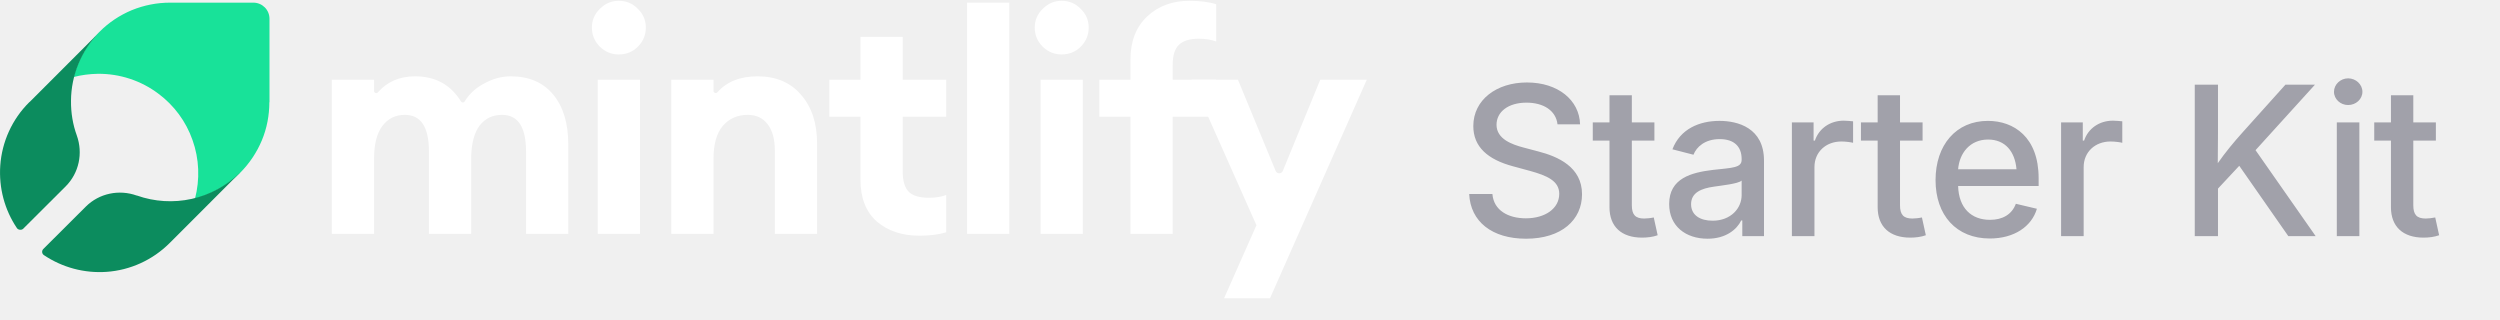
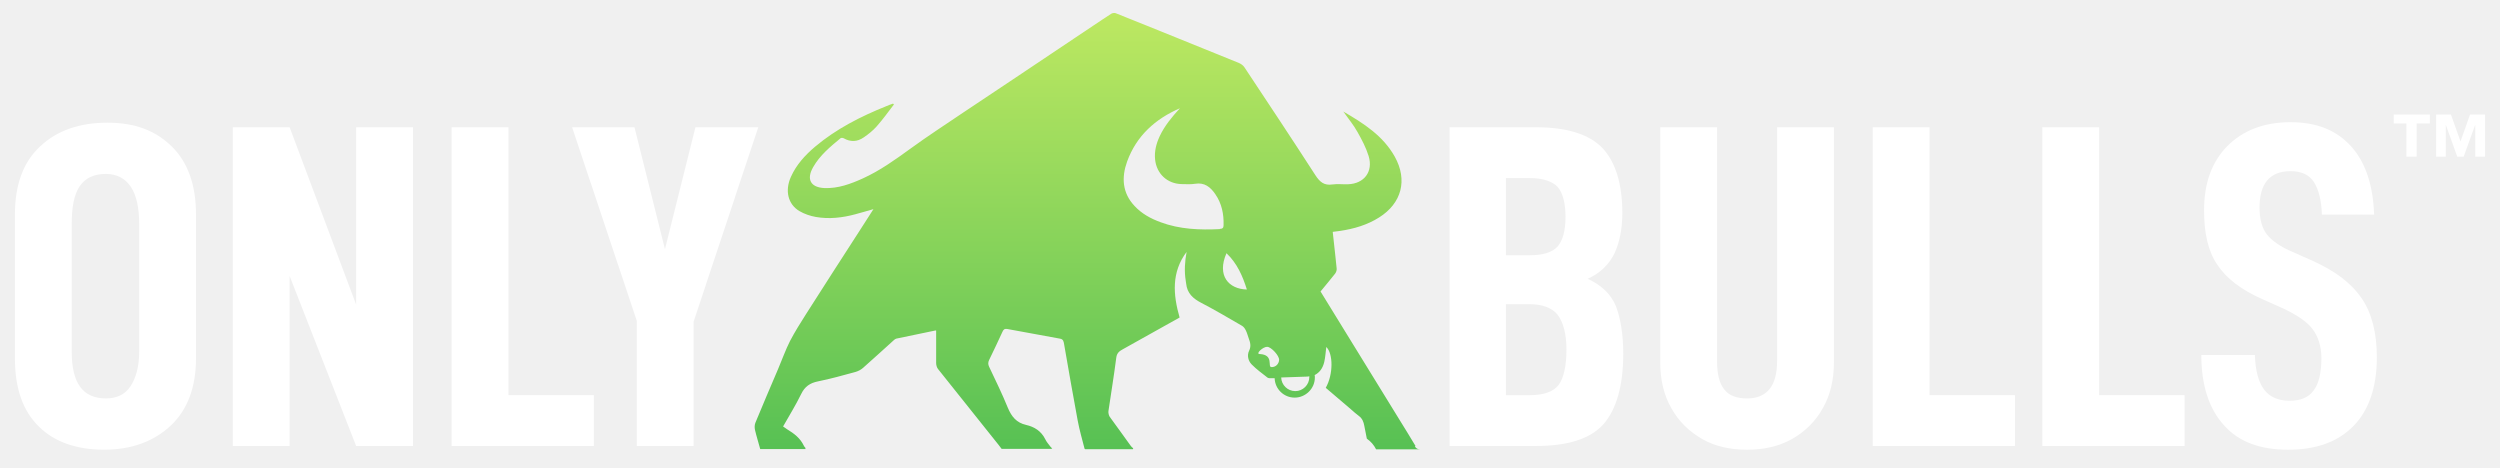
- <svg xmlns="http://www.w3.org/2000/svg" width="180" height="23" viewBox="0 0 180 23" fill="none">
-   <path d="M91.44 21.476H88.133L90.464 16.216L85.802 5.74H89.132L91.847 12.307C91.943 12.536 92.268 12.536 92.362 12.306L95.058 5.74H98.409L91.44 21.476Z" fill="white" />
-   <path d="M81.393 16.837V8.403H79.152V5.74H81.393V4.297C81.393 2.98 81.792 1.944 82.592 1.19C83.391 0.435 84.404 0.058 85.633 0.058C86.387 0.058 87.031 0.139 87.564 0.302V2.988C87.208 2.854 86.794 2.788 86.32 2.788C85.655 2.788 85.174 2.936 84.878 3.232C84.582 3.513 84.434 3.994 84.434 4.674V5.74H87.564V8.403H84.434V16.837H81.393Z" fill="white" />
-   <path d="M76.433 3.92C75.915 3.92 75.463 3.735 75.079 3.365C74.694 2.98 74.502 2.521 74.502 1.989C74.502 1.456 74.694 1.005 75.079 0.635C75.463 0.25 75.915 0.058 76.433 0.058C76.98 0.058 77.438 0.25 77.809 0.635C78.193 1.005 78.386 1.456 78.386 1.989C78.386 2.521 78.193 2.98 77.809 3.365C77.438 3.735 76.98 3.92 76.433 3.92ZM74.924 16.837V5.74H77.964V16.837H74.924Z" fill="white" />
-   <path d="M69.628 16.837V0.191H72.669V16.837H69.628Z" fill="white" />
-   <path d="M66.194 16.97C64.951 16.97 63.93 16.63 63.131 15.949C62.347 15.254 61.955 14.255 61.955 12.953V8.403H59.713V5.74H61.955V2.655H64.995V5.74H68.125V8.403H64.995V12.354C64.995 13.034 65.143 13.523 65.439 13.819C65.735 14.1 66.216 14.24 66.882 14.24C67.355 14.24 67.769 14.174 68.125 14.04V16.726C67.592 16.889 66.948 16.97 66.194 16.97Z" fill="white" />
-   <path d="M48.332 16.837V5.74H51.373V6.551C51.373 6.688 51.559 6.748 51.65 6.646C52.328 5.879 53.293 5.495 54.546 5.495C55.878 5.495 56.921 5.939 57.676 6.827C58.445 7.7 58.83 8.869 58.83 10.334V16.837H55.789V10.844C55.789 10.03 55.619 9.402 55.279 8.958C54.939 8.499 54.458 8.27 53.836 8.27C53.096 8.27 52.497 8.536 52.038 9.069C51.594 9.601 51.373 10.386 51.373 11.421V16.837H48.332Z" fill="white" />
-   <path d="M44.547 3.92C44.029 3.92 43.578 3.735 43.193 3.365C42.809 2.98 42.616 2.521 42.616 1.989C42.616 1.456 42.809 1.005 43.193 0.635C43.578 0.25 44.029 0.058 44.547 0.058C45.095 0.058 45.553 0.25 45.923 0.635C46.308 1.005 46.5 1.456 46.5 1.989C46.5 2.521 46.308 2.98 45.923 3.365C45.553 3.735 45.095 3.92 44.547 3.92ZM43.038 16.837V5.74H46.079V16.837H43.038Z" fill="white" />
-   <path d="M37.875 16.837V10.911C37.875 9.15 37.298 8.27 36.144 8.27C35.478 8.27 34.945 8.521 34.546 9.024C34.161 9.527 33.954 10.275 33.924 11.266V16.837H30.884V10.911C30.884 9.15 30.306 8.27 29.152 8.27C28.472 8.27 27.932 8.536 27.532 9.069C27.133 9.601 26.933 10.386 26.933 11.421V16.837H23.892V5.74H26.933V6.559C26.933 6.695 27.116 6.755 27.206 6.652C27.878 5.881 28.771 5.495 29.885 5.495C31.349 5.495 32.452 6.1 33.193 7.309C33.252 7.404 33.395 7.403 33.454 7.307C33.774 6.78 34.219 6.361 34.79 6.05C35.441 5.68 36.099 5.495 36.765 5.495C38.082 5.495 39.103 5.932 39.828 6.805C40.553 7.678 40.916 8.876 40.916 10.4V16.837H37.875Z" fill="white" />
-   <path d="M19.403 7.362V1.35C19.403 0.705 18.879 0.191 18.244 0.191H12.235C11.291 0.191 10.357 0.378 9.487 0.733C8.618 1.098 7.824 1.621 7.16 2.295L7.114 2.341C6.235 3.23 5.609 4.333 5.291 5.548C5.861 5.399 6.45 5.324 7.039 5.314C8.609 5.296 10.151 5.801 11.403 6.745C12.534 7.586 13.394 8.746 13.861 10.083C14.347 11.438 14.403 12.916 14.039 14.309C15.244 13.991 16.356 13.364 17.244 12.486L17.291 12.439C17.954 11.775 18.487 10.98 18.851 10.111C19.216 9.241 19.393 8.306 19.393 7.362H19.403Z" fill="#18E299" />
-   <path d="M5.112 7.26C5.121 5.416 5.857 3.646 7.151 2.324L2.151 7.326C2.133 7.344 2.114 7.354 2.095 7.372C0.876 8.583 0.14 10.204 0.019 11.918C-0.092 13.52 0.327 15.103 1.22 16.426C1.306 16.552 1.537 16.593 1.667 16.472L4.73 13.417C5.689 12.458 5.987 11.033 5.531 9.757C5.242 8.965 5.103 8.117 5.112 7.26Z" fill="#0C8C5E" />
-   <path d="M17.262 12.44C16.303 13.38 15.102 14.032 13.799 14.321C12.486 14.61 11.127 14.526 9.861 14.079C9.861 14.079 9.851 14.079 9.842 14.079C8.567 13.622 7.142 13.921 6.183 14.871L3.12 17.926C2.99 18.056 3.009 18.27 3.167 18.373C4.489 19.258 6.072 19.686 7.673 19.574C9.386 19.453 10.997 18.717 12.216 17.497L12.263 17.451L17.262 12.449V12.44Z" fill="#0C8C5E" />
-   <text x="105" y="17" font-family="Inter, ui-sans-serif, system-ui, -apple-system, sans-serif" font-size="15" font-weight="500" fill="#A1A1AA" letter-spacing="-0.01em">Starter Kit</text>
+ <svg xmlns="http://www.w3.org/2000/svg" width="100%" height="100%" viewBox="0 0 1070 200" version="1.1" xml:space="preserve" style="fill-rule:evenodd;clip-rule:evenodd;stroke-linejoin:round;stroke-miterlimit:2;">
+   <g id="Artboard1" transform="matrix(0.964833,0,0,0.930233,-149.5491,-333.0233)">
+     <rect x="155" y="358" width="1109" height="215" style="fill:none;" />
+     <g transform="matrix(1.036449,0,0,1.075,-36.74299,-19.325)">
+       <path d="M1136.85,532.99C1130.52,526.07 1127.16,515.99 1127.16,502.94L1150.09,502.94C1150.29,509.66 1151.67,514.6 1154.05,517.77C1156.42,520.93 1160.18,522.52 1164.92,522.52C1169.66,522.52 1173.03,521.14 1175.2,518.17C1177.37,515.4 1178.56,510.66 1178.56,504.33C1178.56,499.19 1177.17,495.04 1174.8,491.87C1172.43,488.71 1168.28,485.94 1162.54,483.17L1153.25,479.02C1144.35,475.07 1138.03,470.32 1134.07,464.39C1130.12,458.66 1128.34,450.95 1128.34,441.06C1128.34,429.59 1131.5,420.5 1138.23,413.58C1144.95,406.86 1153.85,403.3 1165.32,403.3C1176.79,403.3 1185.09,406.86 1191.22,413.58C1197.35,420.3 1200.71,430.19 1201.11,442.84L1178.77,442.84C1178.57,436.71 1177.38,432.16 1175.41,429C1173.43,425.84 1170.07,424.26 1165.33,424.26C1156.43,424.26 1152.08,429.6 1152.08,439.88C1152.08,444.62 1153.07,448.58 1155.24,451.35C1157.42,454.12 1161.17,456.69 1166.31,458.86L1175.21,462.81C1184.7,467.16 1191.42,472.3 1195.77,478.63C1200.12,484.96 1202.29,493.46 1202.29,503.94C1202.29,516.59 1198.93,526.48 1192.4,533.2C1185.68,540.12 1176.38,543.48 1164.33,543.48C1152.28,543.48 1143.18,540.12 1136.85,533L1136.85,532.99Z" style="fill:white;fill-rule:nonzero;" />
+     </g>
+     <g transform="matrix(1.036449,0,0,1.075,-36.74299,-19.325)">
+       <path d="M1059.11,405.47L1083.43,405.47L1083.43,520.13L1120,520.13L1120,541.88L1059.11,541.88L1059.11,405.47Z" style="fill:white;fill-rule:nonzero;" />
+     </g>
+     <g transform="matrix(1.036449,0,0,1.075,-36.74299,-19.325)">
+       <path d="M986.52,405.47L1010.84,405.47L1010.84,520.13L1047.41,520.13L1047.41,541.88L986.52,541.88L986.52,405.47Z" style="fill:white;fill-rule:nonzero;" />
+     </g>
+     <g transform="matrix(1.036449,0,0,1.075,-36.74299,-19.325)">
+       <path d="M913.57,538.92C908.04,535.76 903.49,531.41 900.32,525.67C897.16,520.13 895.58,513.61 895.58,506.1L895.58,405.47L919.9,405.47L919.9,505.51C919.9,511.05 920.89,515.2 923.06,517.77C925.04,520.34 928.4,521.53 932.75,521.53C941.25,521.53 945.6,516.19 945.6,505.52L945.6,405.48L969.92,405.48L969.92,506.11C969.92,513.62 968.34,520.15 965.18,525.68C962.02,531.41 957.47,535.76 951.93,538.93C946.2,542.09 939.87,543.48 932.76,543.48C925.65,543.48 919.12,542.1 913.58,538.93L913.57,538.92Z" style="fill:white;fill-rule:nonzero;" />
+     </g>
+     <g transform="matrix(1.036449,0,0,1.075,-36.74299,-19.325)">
+       <path d="M876.59,481.98C878.57,487.12 879.75,494.04 879.75,502.34C879.75,516.18 876.79,526.26 871.25,532.59C865.52,538.92 855.83,541.88 842.39,541.88L805.42,541.88L805.42,405.47L842.39,405.47C855.64,405.47 865.12,408.44 870.86,414.37C876.39,420.3 879.36,429.59 879.36,442.25C879.36,448.97 878.17,454.71 876,459.45C873.63,464.19 869.87,467.95 864.53,470.32C870.46,473.09 874.42,476.84 876.59,481.98ZM829.54,427.22L829.54,460.24L839.82,460.24C845.35,460.24 849.31,459.05 851.68,456.48C853.86,453.91 855.04,449.76 855.04,443.83C855.04,437.9 853.86,433.55 851.68,430.98C849.31,428.61 845.35,427.22 839.82,427.22L829.54,427.22ZM852.08,515.79C854.25,512.82 855.44,507.68 855.44,500.57C855.44,493.85 854.05,488.91 851.68,485.74C849.31,482.77 845.16,481.19 839.62,481.19L829.54,481.19L829.54,520.14L839.62,520.14C845.55,520.14 849.7,518.76 852.08,515.79Z" style="fill:white;fill-rule:nonzero;" />
+     </g>
+     <g transform="matrix(1.036449,0,0,1.075,-36.74299,-19.325)">
+       <path d="M481.86,488.69L481.86,541.88L457.54,541.88L457.54,488.3L429.86,405.46L456.55,405.46L469.6,457.65L482.65,405.46L509.54,405.46L481.86,488.69Z" style="fill:white;fill-rule:nonzero;" />
+     </g>
+     <g transform="matrix(1.036449,0,0,1.075,-36.74299,-19.325)">
+       <path d="M378.29,405.47L402.61,405.47L402.61,520.13L439.18,520.13L439.18,541.88L378.29,541.88L378.29,405.47Z" style="fill:white;fill-rule:nonzero;" />
+     </g>
+     <g transform="matrix(1.036449,0,0,1.075,-36.74299,-19.325)">
+       <path d="M361.75,405.47L361.75,541.88L337.43,541.88L308.96,469.13L308.96,541.88L284.64,541.88L284.64,405.47L308.96,405.47L337.43,481.39L337.43,405.47L361.75,405.47Z" style="fill:white;fill-rule:nonzero;" />
+     </g>
+     <g transform="matrix(1.036449,0,0,1.075,-36.74299,-19.325)">
+       <path d="M201.67,533.59C194.75,526.87 191.39,517.18 191.39,504.33L191.39,442.85C191.39,430 194.95,420.31 202.26,413.59C209.38,406.87 219.06,403.51 230.93,403.51C242.8,403.51 251.49,406.87 258.41,413.59C265.33,420.31 268.89,430 268.89,442.85L268.89,504.33C268.89,516.98 265.13,526.67 257.82,533.39C250.51,540.11 241.02,543.47 229.55,543.47C218.08,543.47 208.4,540.31 201.67,533.59ZM240.81,516.39C243.18,512.83 244.57,507.89 244.57,501.56L244.57,446.8C244.57,439.88 243.38,434.54 241.01,430.98C238.64,427.42 235.08,425.44 230.33,425.44C225.19,425.44 221.43,427.22 219.06,430.78C216.69,434.34 215.7,439.68 215.7,446.79L215.7,501.55C215.7,514.99 220.44,521.52 230.33,521.52C234.88,521.52 238.44,519.94 240.81,516.38L240.81,516.39Z" style="fill:white;fill-rule:nonzero;" />
+     </g>
+     <g transform="matrix(1.036449,0,0,1.075,-36.74299,-19.325)">
+       <path d="M790.82,541.85C788.58,538.07 786.25,534.34 783.92,530.56C776.32,518.24 768.71,505.88 761.15,493.57C757.51,487.65 753.87,481.72 750.19,475.75C752.29,473.18 754.43,470.67 756.44,468.1C756.86,467.54 757.19,466.61 757.09,465.91C756.72,461.99 756.25,458.03 755.83,454.11C755.69,452.85 755.55,451.54 755.41,450.24C756.62,450.05 757.6,449.96 758.63,449.82C764.51,448.93 770.15,447.3 775.24,444.08C784.9,438.02 787.56,428.08 781.96,418.05C776.97,409.14 768.76,403.87 759.94,398.74C762.14,401.87 764.33,404.48 765.96,407.42C767.83,410.73 769.65,414.14 770.77,417.78C772.82,424.45 768.86,429.63 761.95,429.86C759.71,429.95 757.42,429.63 755.23,429.95C751.78,430.46 749.91,428.92 748.05,426.08C738.02,410.54 727.8,395.15 717.59,379.76C717.03,378.92 716.05,378.27 715.12,377.89C706.53,374.39 697.95,370.94 689.32,367.44C680.41,363.85 671.5,360.21 662.54,356.66C662.03,356.43 661.19,356.57 660.67,356.85C658.15,358.44 655.73,360.12 653.25,361.75C642.99,368.61 632.67,375.51 622.37,382.42C614.2,387.88 605.99,393.34 597.83,398.79C590.04,404.06 582.11,409.19 574.5,414.74C568.06,419.41 561.63,424.02 554.35,427.34C549.08,429.72 543.71,431.73 537.84,431.49C531.92,431.21 530.05,427.71 533.03,422.53C535.92,417.45 540.35,413.81 544.74,410.17C545.02,409.94 545.72,409.98 546.09,410.17C549.03,411.85 551.92,411.71 554.63,409.84C556.63,408.49 558.55,406.95 560.18,405.13C562.84,402.14 565.17,398.88 567.6,395.71C567.46,395.57 567.32,395.48 567.23,395.34C566.76,395.53 566.25,395.67 565.78,395.85C565.31,396.04 564.8,396.27 564.29,396.46C553.38,400.85 542.97,406.12 533.87,413.77C529.58,417.41 525.8,421.51 523.47,426.79C520.9,432.57 522.21,438.41 527.16,441.35C529.31,442.61 531.83,443.45 534.25,443.87C539.89,444.85 545.54,444.2 551.09,442.7C553.61,442.05 556.13,441.25 558.84,440.51C556.74,443.82 554.74,446.9 552.73,450.03C545.17,461.74 537.61,473.45 530.1,485.25C527.67,489.08 525.25,492.9 523.15,496.91C521.19,500.78 519.74,504.93 518.02,508.95C514.75,516.6 511.49,524.21 508.32,531.9C507.95,532.79 507.9,534 508.13,534.98C508.74,537.64 509.58,540.25 510.37,543.19L529.73,543.19L529.73,542.68C529.45,542.45 529.22,542.12 528.98,541.65C527.49,538.52 524.83,536.52 521.98,534.79C521.37,534.42 520.81,534 520.16,533.53C522.77,528.91 525.57,524.43 527.86,519.72C529.45,516.41 531.69,514.91 535.14,514.22C540.51,513.15 545.78,511.65 551.09,510.21C552.3,509.88 553.52,509.23 554.45,508.39C558.88,504.52 563.17,500.51 567.56,496.59C567.88,496.31 568.21,496.03 568.59,495.94C574.19,494.77 579.79,493.61 585.39,492.44C585.53,492.44 585.71,492.49 585.67,492.49L585.67,506.35C585.67,507.24 585.95,508.26 586.46,508.92C595.14,519.84 603.82,530.66 612.49,541.53C612.82,541.95 613.14,542.37 613.7,543.12L613.28,543.12L634.93,543.12C634.93,543.12 635.21,542.93 635.35,542.89C635.07,542.7 634.79,542.42 634.6,542.19C633.81,541.16 632.92,540.14 632.36,538.97C630.63,535.47 627.65,533.65 624.15,532.86C620.05,531.93 617.94,529.31 616.36,525.54C613.93,519.57 611.09,513.78 608.33,507.95C607.86,506.92 607.86,506.13 608.33,505.1C610.29,501.09 612.2,497.03 614.07,492.97C614.49,492.04 614.95,491.62 616.07,491.8C623.58,493.2 631.14,494.6 638.7,495.95C640.1,496.18 640.24,497.16 640.43,498.28C642.34,509.2 644.21,520.11 646.26,531.03C647,535 648.12,538.87 649.2,543.07C649.29,543.12 649.38,543.16 649.48,543.26L669.91,543.26C669.91,543.26 670,542.98 670,542.84C669.62,542.61 669.25,542.23 668.88,541.72C665.99,537.57 662.91,533.56 659.97,529.4C659.55,528.75 659.32,527.72 659.41,526.97C660.53,519.32 661.79,511.72 662.77,504.02C663.05,501.97 664.21,501.22 665.66,500.43C673.73,495.95 681.76,491.43 689.87,486.9C687.07,477.1 686.32,467.54 692.86,458.82C692.11,462.93 691.83,466.98 692.49,471.14C692.54,471.56 692.63,471.98 692.67,472.35C693.09,476.55 695.66,478.83 699.2,480.65C705.12,483.73 710.87,487.13 716.65,490.49C717.35,490.91 717.86,491.7 718.23,492.45C718.75,493.48 719.02,494.6 719.4,495.67C720.05,497.44 720.61,499.08 719.63,501.08C718.65,503.09 719.21,505.42 720.7,506.96C722.75,509.06 725.18,510.79 727.47,512.6C727.89,512.93 728.59,512.88 729.15,512.88L730.55,512.88C730.69,517.5 734.47,521.18 739.13,521.18C743.79,521.18 747.76,517.31 747.76,512.6C747.76,512.23 747.76,511.85 747.67,511.53C749.72,510.5 751.12,508.68 751.77,505.98C752.28,503.79 752.38,501.5 752.65,499.5C755.64,502.35 755.68,511.26 752.42,516.99C756.01,520.02 759.56,523.1 763.2,526.18C764.32,527.16 765.39,528.14 766.6,529.03C768.05,530.1 768.61,531.5 768.93,533.28C769.26,535.1 769.63,536.92 770,538.74C771.68,539.91 773.03,541.45 773.97,543.31L792.86,543.31C791.79,543.31 791.13,542.98 790.57,542.05L790.8,541.91L790.82,541.85ZM707.04,449.06C698.46,449.48 689.92,449.15 681.76,446.12C677.56,444.58 673.64,442.48 670.56,439.12C665.33,433.57 664.96,426.94 667.39,420.18C671.4,409.12 679.47,401.89 690.02,397.32C686.62,401.01 683.44,404.83 681.3,409.4C679.85,412.57 679.01,415.84 679.39,419.34C680.04,425.4 684.61,429.65 690.73,429.79C692.69,429.79 694.65,429.98 696.56,429.65C700.57,429 703.09,431.1 705.14,434.08C707.89,438.05 708.83,442.57 708.69,447.38C708.69,448.55 708.22,448.92 707.11,448.97L707.06,449.06L707.04,449.06ZM709.93,459.37C714.5,463.71 716.84,469.12 718.66,474.91C710.82,474.72 705.73,468.94 709.93,459.37ZM729.15,508.12C727.38,508.03 730.41,502.8 724.07,502.52C722.3,502.43 725.61,499.35 727.38,499.44C729.15,499.53 732.56,503.27 732.46,505.04C732.37,506.81 730.92,508.21 729.15,508.12ZM739.37,518.39C736.1,518.39 733.45,515.78 733.35,512.56C736.99,512.42 740.58,512.33 744.22,512.19C744.59,512.19 745.01,512.14 745.39,512.05L745.39,512.38C745.39,515.69 742.68,518.4 739.37,518.4L739.37,518.39Z" style="fill:url(#_Linear1);fill-rule:nonzero;" />
+     </g>
+     <g transform="matrix(1.036449,0,0,1.075,-36.74299,-19.325)">
+       <path d="M1209.51,403.84L1209.51,400.01L1224.98,400.01L1224.98,403.84L1219.32,403.84L1219.32,418.06L1214.94,418.06L1214.94,403.84L1209.51,403.84ZM1236.71,418.06L1231.8,404.41L1231.8,418.06L1227.66,418.06L1227.66,400.01L1234,400.01L1238.1,411.52L1242.18,400.01L1248.6,400.01L1248.6,418.06L1244.4,418.06L1244.4,404.41L1239.44,418.06L1236.7,418.06L1236.71,418.06Z" style="fill:white;fill-rule:nonzero;" />
+     </g>
+   </g>
+   <defs>
+     <linearGradient id="_Linear1" x1="0" y1="0" x2="1" y2="0" gradientUnits="userSpaceOnUse" gradientTransform="matrix(-0.55,250.9,-250.9,-0.55,650.84,347.46)">
+       <stop offset="0" style="stop-color:rgb(194,234,98);stop-opacity:1" />
+       <stop offset="1" style="stop-color:rgb(57,181,80);stop-opacity:1" />
+     </linearGradient>
+   </defs>
</svg>
